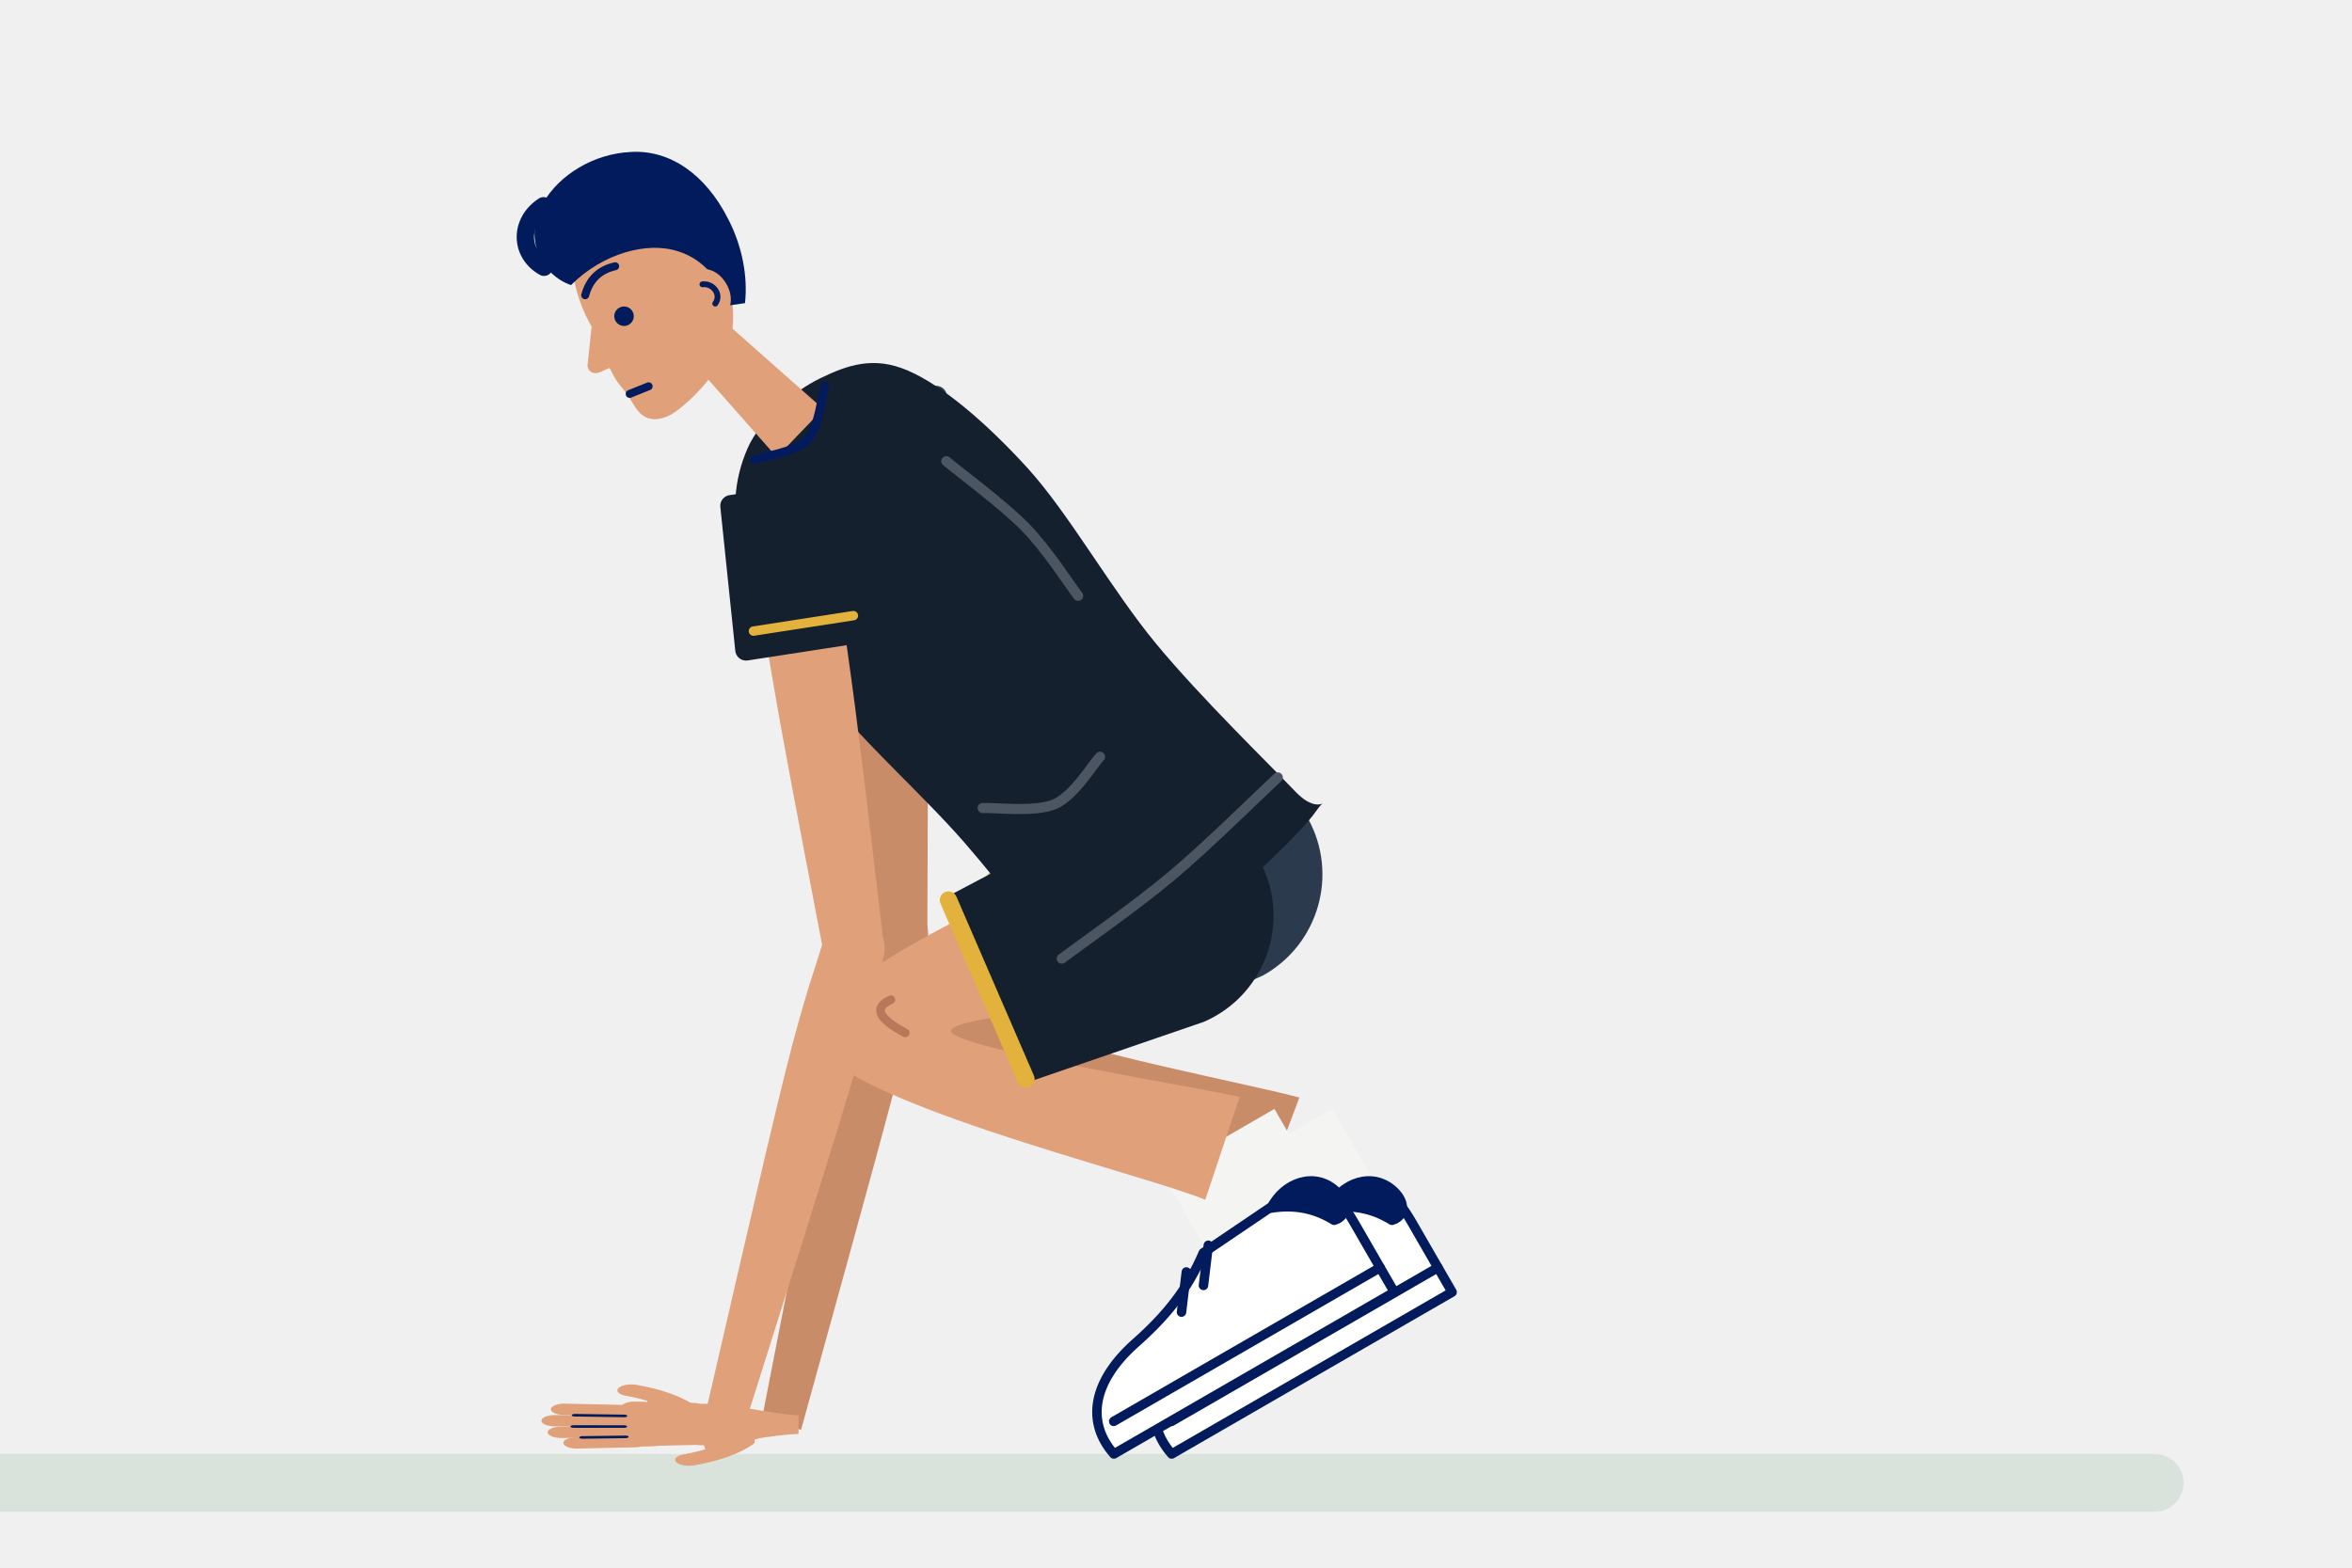
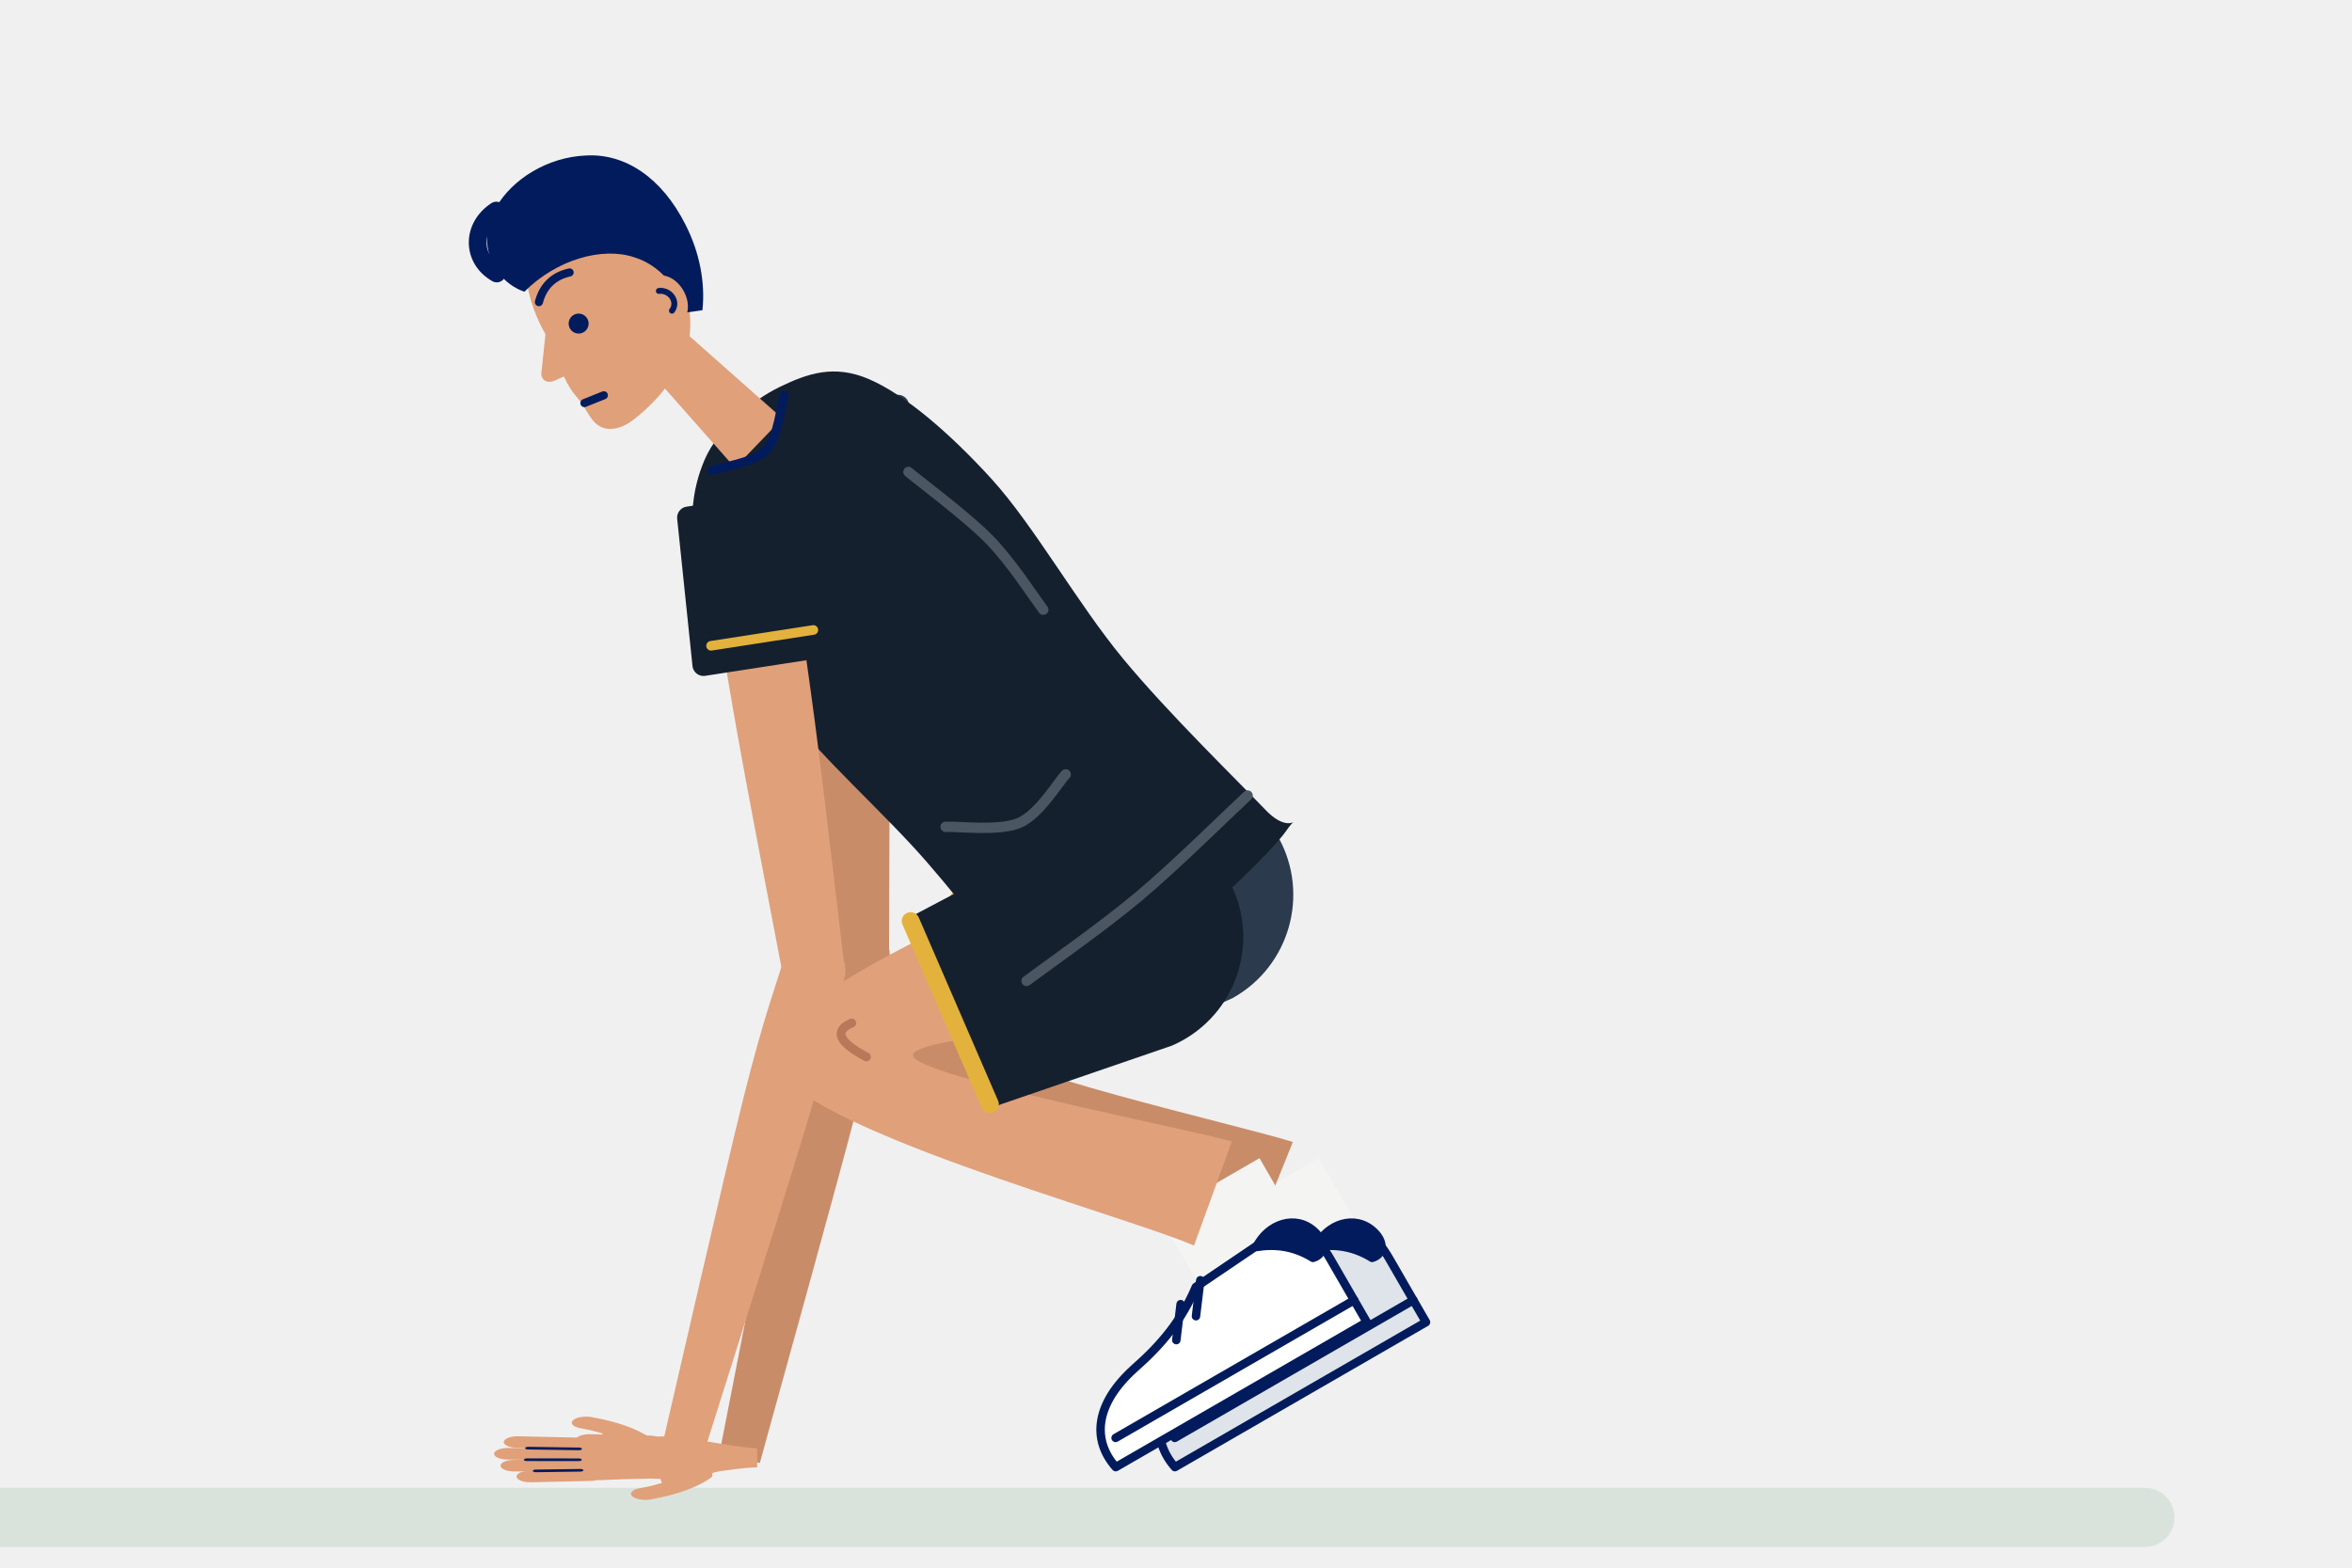
- <svg xmlns="http://www.w3.org/2000/svg" viewBox="137.9 84.8 325.4 216.9" role="img" aria-label="8-Count Bodybuilder, squat, hands to the floor">
+ <svg xmlns="http://www.w3.org/2000/svg" viewBox="146.0 84.8 318.0 212.0" role="img" aria-label="8-Count Bodybuilder, squat, hands to the floor">
  <rect x="40" y="286" width="400" height="8" rx="4" fill="#d9e3dc" />
  <path d="M257.81 213.02 C257.02 216.18 255.47 220.6 253.04 231.99 C250.62 243.38 244.9 273.13 243.27 281.36 L248.73 282.64 C250.94 274.55 259.09 245.37 262 234.09 C264.91 222.82 265.49 218.17 266.19 214.98 A4.3 4.3 0 0 0 257.81 213.02 Z" fill="#c98c68" />
  <path d="M254.5 143.03 C254.69 148.37 255.1 163.18 255.65 175.03 C256.2 186.87 257.44 207.6 257.8 214.11 A4.2 4.2 0 0 0 266.2 213.89 C266.21 207.36 266.33 186.6 266.25 174.74 C266.17 162.89 265.79 148.07 265.69 142.73 Z" fill="#c98c68" />
  <path d="M252.62 140.08 L252.15 160.1 L268.95 159.65 L267.41 139.69 Z" fill="#2c3a4d" stroke="#2c3a4d" stroke-width="3" stroke-linecap="round" stroke-linejoin="round" />
  <path d="M253.49 157.67 C255.82 157.6 265.15 157.35 267.48 157.29" fill="none" stroke="#e3b23c" stroke-width="1.3" stroke-linecap="round" stroke-linejoin="round" />
  <g transform="translate(246 282) rotate(180) scale(1 0.42) rotate(-180) translate(-246 -282)">
    <g transform="translate(246 282) rotate(270) scale(1.08 1.08)">
      <path d="M-2.7 2.2 C-3 -1.4 -5.4 -5.6 -6.1 -9.4 C-6.4 -11.6 -5.4 -12.6 -3.6 -12.6 L3.8 -12.6 C5.6 -12.6 6.6 -11.4 6.5 -9.6 C6.2 -5.8 3.6 -1.6 2.9 2.2 Z" fill="#e0a07a" />
      <path d="M-4.35 -11.4 Q-4.61 -16.34 -4.82 -20.39" fill="none" stroke="#e0a07a" stroke-width="3.45" stroke-linecap="round" stroke-linejoin="round" />
      <path d="M-1.15 -11.4 Q-1.25 -17.01 -1.33 -21.6" fill="none" stroke="#e0a07a" stroke-width="3.45" stroke-linecap="round" stroke-linejoin="round" />
      <path d="M2.05 -11.4 Q2.14 -16.57 2.21 -20.8" fill="none" stroke="#e0a07a" stroke-width="3.45" stroke-linecap="round" stroke-linejoin="round" />
      <path d="M5.05 -11.4 Q5.26 -15.46 5.44 -18.79" fill="none" stroke="#e0a07a" stroke-width="3.45" stroke-linecap="round" stroke-linejoin="round" />
      <path d="M-5 -5.2 C-7.6 -6.8 -9.4 -9 -10.6 -11.8" fill="none" stroke="#e0a07a" stroke-width="3.6" stroke-linecap="round" stroke-linejoin="round" />
      <path d="M-3.6 -2.4 C-5.8 -5.2 -7.6 -7 -9.6 -9.4 L-5.6 -10 Z" fill="#e0a07a" />
      <path d="M-3.01 -19.05 L-2.79 -12.72" fill="none" stroke="#011B5C" stroke-width="0.79" stroke-linecap="round" stroke-linejoin="round" />
      <path d="M0.44 -19.21 L0.45 -12.75" fill="none" stroke="#011B5C" stroke-width="0.79" stroke-linecap="round" stroke-linejoin="round" />
      <path d="M3.77 -18.09 L3.59 -12.55" fill="none" stroke="#011B5C" stroke-width="0.79" stroke-linecap="round" stroke-linejoin="round" />
    </g>
  </g>
-   <path d="M313.42 258.85 L328.1 248.44 L322.22 238.25 L306.7 247.21 Z" fill="#f4f4f2" />
-   <path d="M299.23 195.2 C292.44 200.45 256.33 217.42 258.52 226.67 C260.72 235.92 303.4 246.71 312.38 250.72 L317.67 236.68 C310.97 234.79 278.63 228.73 277.48 225.33 C276.33 221.92 305.21 217.76 310.76 216.25 A12 12 0 0 0 299.23 195.2 Z" fill="#c98c68" />
+   <path d="M316.6 259.44 L329.44 250.33 L324.29 241.42 L310.72 249.26 Z" fill="#f4f4f2" />
+   <path d="M299.23 195.2 C292.44 200.43 255.86 216.9 258.52 226.56 C261.18 236.21 305.74 248.71 315.19 253.14 L320.8 239.23 C313.58 236.94 279.16 229.27 277.48 225.44 C275.81 221.61 305.21 217.78 310.76 216.25 A12 12 0 0 0 299.23 195.2 Z" fill="#c98c68" />
  <path d="M268.71 221.05 q-3.51 1.92 2.4 4.38" fill="none" stroke="#b9785a" stroke-width="1.2" stroke-linecap="round" stroke-linejoin="round" />
  <path d="M297.3 191.7 C293.64 194.08 278.99 203.63 275.33 206.02 L288.79 230.57 C292.77 228.77 308.7 221.56 312.68 219.76 A16 16 0 0 0 297.3 191.7 Z" fill="#2c3a4d" />
  <path d="M275.57 206.46 L288.55 230.14" fill="none" stroke="#e3b23c" stroke-width="2.4" stroke-linecap="round" stroke-linejoin="round" />
-   <g transform="translate(338.8 263.6) rotate(-30) scale(1.12 1.12)" stroke="#011B5C" stroke-width="1.17" stroke-linejoin="round" stroke-linecap="round">
-     <path d="M-40 0 C-41 -5 -38 -9 -31 -10.5 C-26 -11.5 -22 -13 -18 -16 L-4 -17 C-1 -17 0 -14 0 -10 L0 0 Z" fill="#FFFFFF" />
+   <g transform="translate(338.8 263.6) rotate(-30) scale(0.98 0.98)" stroke="#011B5C" stroke-width="1.17" stroke-linejoin="round" stroke-linecap="round">
+     <path d="M-40 0 C-41 -5 -38 -9 -31 -10.5 C-26 -11.5 -22 -13 -18 -16 L-4 -17 C-1 -17 0 -14 0 -10 L0 0 Z" fill="#dfe4ea" />
    <path d="M-8 -16.6 C-5 -18.6 -1 -17.8 0 -14.4 C0.6 -12.4 -0.4 -11 -2 -11.4 C-3.4 -14 -5.4 -15.6 -8 -16.6 Z" fill="#011B5C" />
    <path d="M-38 -3.5 H0" fill="none" />
    <path d="M-24 -11 l3 -4 M-20 -12.5 l3 -4" fill="none" />
  </g>
-   <path d="M305.42 258.85 L320.1 248.44 L314.22 238.25 L298.7 247.21 Z" fill="#f4f4f2" />
-   <path d="M293.33 200.5 C286.19 205.15 248.62 220.02 250.51 228.41 C252.39 236.8 295.62 247.08 304.65 250.82 L309.4 236.59 C302.75 235.09 270.58 229.93 269.49 227.59 C268.4 225.25 297.3 223.37 302.86 222.52 A12 12 0 0 0 293.33 200.5 Z" fill="#e0a07a" />
+   <path d="M308.6 259.44 L321.44 250.33 L316.29 241.42 L302.72 249.26 Z" fill="#f4f4f2" />
+   <path d="M293.33 200.5 C286.19 205.13 248.15 219.49 250.5 228.28 C252.85 237.07 297.94 249.08 307.43 253.24 L312.56 239.14 C305.38 237.24 271.11 230.49 269.5 227.72 C267.88 224.95 297.3 223.39 302.86 222.52 A12 12 0 0 0 293.33 200.5 Z" fill="#e0a07a" />
  <path d="M261.16 223.14 q-3.67 1.59 1.99 4.59" fill="none" stroke="#b9785a" stroke-width="1.2" stroke-linecap="round" stroke-linejoin="round" />
  <path d="M291.74 196.83 C287.94 198.84 272.72 206.88 268.92 208.89 L280.04 234.58 C284.11 233.19 300.38 227.59 304.45 226.2 A16 16 0 0 0 291.74 196.83 Z" fill="#15202f" />
  <path d="M269.12 209.35 L279.84 234.12" fill="none" stroke="#e3b23c" stroke-width="2.4" stroke-linecap="round" stroke-linejoin="round" />
-   <g transform="translate(330.8 263.6) rotate(-30) scale(1.12 1.12)" stroke="#011B5C" stroke-width="1.17" stroke-linejoin="round" stroke-linecap="round">
+   <g transform="translate(330.8 263.6) rotate(-30) scale(0.98 0.98)" stroke="#011B5C" stroke-width="1.17" stroke-linejoin="round" stroke-linecap="round">
    <path d="M-40 0 C-41 -5 -38 -9 -31 -10.5 C-26 -11.5 -22 -13 -18 -16 L-4 -17 C-1 -17 0 -14 0 -10 L0 0 Z" fill="#FFFFFF" />
    <path d="M-8 -16.6 C-5 -18.6 -1 -17.8 0 -14.4 C0.6 -12.4 -0.4 -11 -2 -11.4 C-3.4 -14 -5.4 -15.6 -8 -16.6 Z" fill="#011B5C" />
    <path d="M-38 -3.5 H0" fill="none" />
    <path d="M-24 -11 l3 -4 M-20 -12.5 l3 -4" fill="none" />
  </g>
  <path d="M288.54 223.45 C285.38 224.9 289.14 223.81 286.27 220.13 C283.4 216.45 276.99 207.9 271.3 201.36 C265.62 194.82 257.26 187.47 252.16 180.87 C247.06 174.28 242.51 167.43 240.7 161.77 C238.88 156.11 239.51 151.02 241.29 146.92 C243.06 142.81 247.66 138.96 251.37 137.15 C255.08 135.35 258.74 134.01 263.53 136.09 C268.32 138.16 274.37 143.31 280.09 149.6 C285.81 155.9 291.68 166.42 297.84 173.87 C304 181.32 313.38 190.42 317.07 194.29 C320.75 198.16 321.92 194.24 319.94 197.1 C317.97 199.95 310.44 207.03 305.2 211.42 C299.97 215.82 291.69 222 288.54 223.45 Z" fill="#15202f" />
  <path d="M284.8 217.45 C287.34 215.54 295.02 210.18 300 206 C304.98 201.82 312.23 194.65 314.68 192.38" fill="none" stroke="#4b5662" stroke-width="1.4" stroke-linecap="round" stroke-linejoin="round" />
  <path d="M268.82 148.62 C270.64 150.14 276.69 154.63 279.73 157.73 C282.78 160.84 285.84 165.66 287.06 167.25" fill="none" stroke="#4b5662" stroke-width="1.4" stroke-linecap="round" stroke-linejoin="round" />
  <path d="M273.85 196.61 C275.51 196.52 281.13 197.25 283.83 196.07 C286.54 194.89 289.04 190.61 290.09 189.52" fill="none" stroke="#4b5662" stroke-width="1.4" stroke-linecap="round" stroke-linejoin="round" />
  <path d="M245.37 148.06 L251.78 141.38 L239.17 130.21 L234.86 136.16 Z" fill="#e0a07a" />
  <path d="M242.27 148.41 C243.49 147.95 247.96 147.38 249.59 145.69 C251.21 143.99 251.6 139.49 252 138.26" fill="none" stroke="#011B5C" stroke-width="1.2" stroke-linecap="round" stroke-linejoin="round" />
  <g transform="translate(230.65 126.47) rotate(-30)">
    <path d="M-9.6 -10.4 C-10.8 -7.6 -11.2 -4.8 -11.2 -2.4 L-14.4 2 C-14.8 3 -14.1 3.7 -12.8 3.7 L-11.9 3.8 C-12 5 -12 6 -11.8 7 C-11.4 9 -11.8 10.6 -11.2 11.8 C-10.6 13.2 -8.8 13.8 -7 13.6 C-3.4 13.2 0.6 11.8 3.6 9.6 C5.6 8 7.2 5.4 8 2.4 L8.6 -6 L2 -14 Z" fill="#e0a07a" />
    <path d="M-10.8 -8.8 C-13.6 -12 -13.4 -17.8 -8.4 -20.6 C-4.6 -22.8 1 -23 5.6 -20.6 C10.4 -18.2 13 -12.8 12.6 -5.8 C12.4 -1.6 11 2.4 8.8 5.4 L6.8 4.6 C7.4 0.8 6.8 -2.8 4.4 -5.4 C1.4 -8.8 -4.8 -10.4 -10.8 -8.8 Z" fill="#011B5C" />
    <path d="M-12.8 -12.8 C-14.8 -16.2 -12.6 -20 -8.6 -20.2" fill="none" stroke="#011B5C" stroke-width="2.4" stroke-linecap="round" stroke-linejoin="round" />
    <ellipse cx="5.4" cy="1.8" rx="2.5" ry="3.5" fill="#e0a07a" />
    <path d="M5 0.2 C6.4 0.8 6.6 2.8 5.2 3.4" fill="none" stroke="#011B5C" stroke-width="0.8" stroke-linecap="round" stroke-linejoin="round" />
    <circle cx="-6.6" cy="-1.4" r="1.35" fill="#011B5C" />
    <path d="M-9.8 -6.6 Q-7.4 -9 -4.2 -8" fill="none" stroke="#011B5C" stroke-width="1.1" stroke-linecap="round" stroke-linejoin="round" />
    <path d="M-11.3 8.3 l2.8 0.4" fill="none" stroke="#011B5C" stroke-width="1.1" stroke-linecap="round" stroke-linejoin="round" />
  </g>
  <path d="M251.85 214.87 C250.96 217.94 249.28 222.2 246.52 233.27 C243.76 244.34 237.17 273.26 235.3 281.26 L240.7 282.74 C243.15 274.9 252.16 246.62 255.4 235.69 C258.64 224.76 259.36 220.22 260.15 217.13 A4.3 4.3 0 0 0 251.85 214.87 Z" fill="#e0a07a" />
  <path d="M241.29 157.49 C242.03 161.93 243.96 174.3 245.72 184.16 C247.48 194.02 250.83 211.23 251.85 216.64 A4.2 4.2 0 0 0 260.15 215.36 C259.49 209.89 257.49 192.47 256.19 182.54 C254.89 172.61 253 160.24 252.36 155.77 Z" fill="#e0a07a" />
  <path d="M239.05 154.8 L241.12 174.71 L257.72 172.15 L253.68 152.53 Z" fill="#15202f" stroke="#15202f" stroke-width="3" stroke-linecap="round" stroke-linejoin="round" />
  <path d="M242.14 172.13 C244.44 171.77 253.67 170.35 255.97 169.99" fill="none" stroke="#e3b23c" stroke-width="1.3" stroke-linecap="round" stroke-linejoin="round" />
  <g transform="translate(238 282) rotate(180) scale(1 0.42) rotate(-180) translate(-238 -282)">
    <g transform="translate(238 282) rotate(270) scale(-1.08 1.08)">
      <path d="M-2.7 2.2 C-3 -1.4 -5.4 -5.6 -6.1 -9.4 C-6.4 -11.6 -5.4 -12.6 -3.6 -12.6 L3.8 -12.6 C5.6 -12.6 6.6 -11.4 6.5 -9.6 C6.2 -5.8 3.6 -1.6 2.9 2.2 Z" fill="#e0a07a" />
      <path d="M-4.35 -11.4 Q-4.61 -16.34 -4.82 -20.39" fill="none" stroke="#e0a07a" stroke-width="3.45" stroke-linecap="round" stroke-linejoin="round" />
      <path d="M-1.15 -11.4 Q-1.25 -17.01 -1.33 -21.6" fill="none" stroke="#e0a07a" stroke-width="3.45" stroke-linecap="round" stroke-linejoin="round" />
      <path d="M2.05 -11.4 Q2.14 -16.57 2.21 -20.8" fill="none" stroke="#e0a07a" stroke-width="3.45" stroke-linecap="round" stroke-linejoin="round" />
      <path d="M5.05 -11.4 Q5.26 -15.46 5.44 -18.79" fill="none" stroke="#e0a07a" stroke-width="3.45" stroke-linecap="round" stroke-linejoin="round" />
      <path d="M-5 -5.2 C-7.6 -6.8 -9.4 -9 -10.6 -11.8" fill="none" stroke="#e0a07a" stroke-width="3.6" stroke-linecap="round" stroke-linejoin="round" />
      <path d="M-3.6 -2.4 C-5.8 -5.2 -7.6 -7 -9.6 -9.4 L-5.6 -10 Z" fill="#e0a07a" />
      <path d="M-3.01 -19.05 L-2.79 -12.72" fill="none" stroke="#011B5C" stroke-width="0.79" stroke-linecap="round" stroke-linejoin="round" />
      <path d="M0.44 -19.21 L0.45 -12.75" fill="none" stroke="#011B5C" stroke-width="0.79" stroke-linecap="round" stroke-linejoin="round" />
      <path d="M3.77 -18.09 L3.59 -12.55" fill="none" stroke="#011B5C" stroke-width="0.79" stroke-linecap="round" stroke-linejoin="round" />
    </g>
  </g>
</svg>
